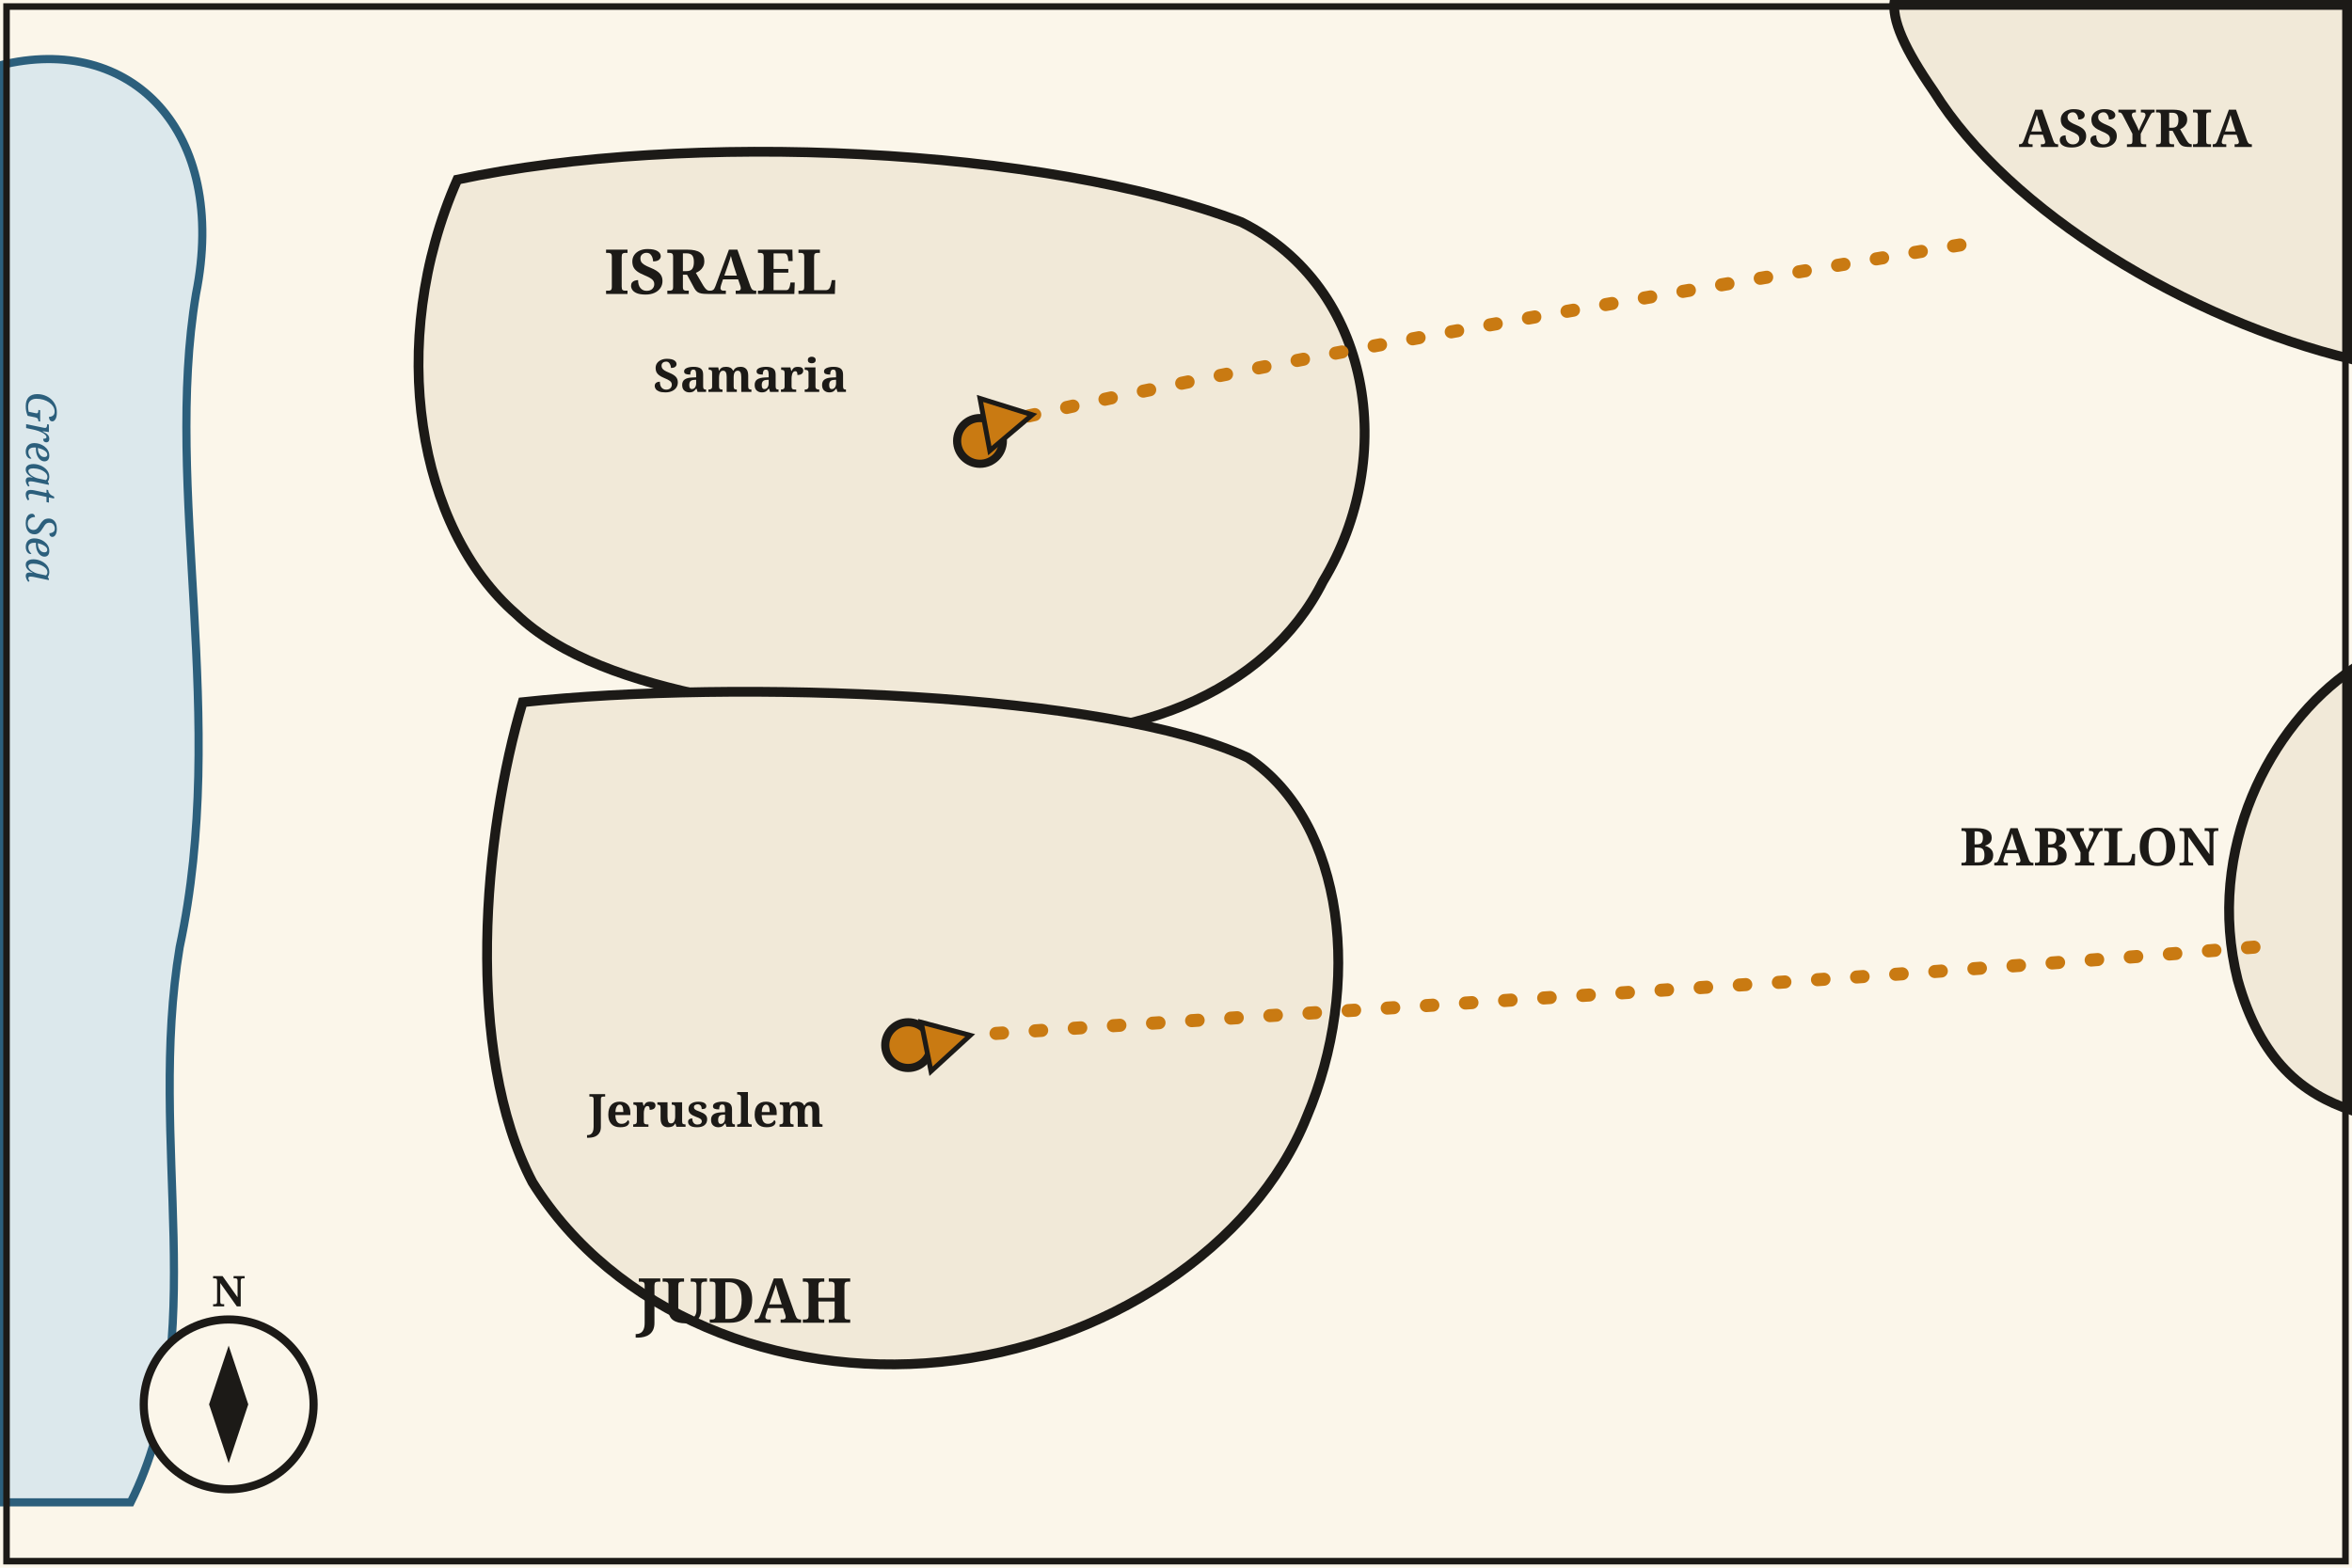
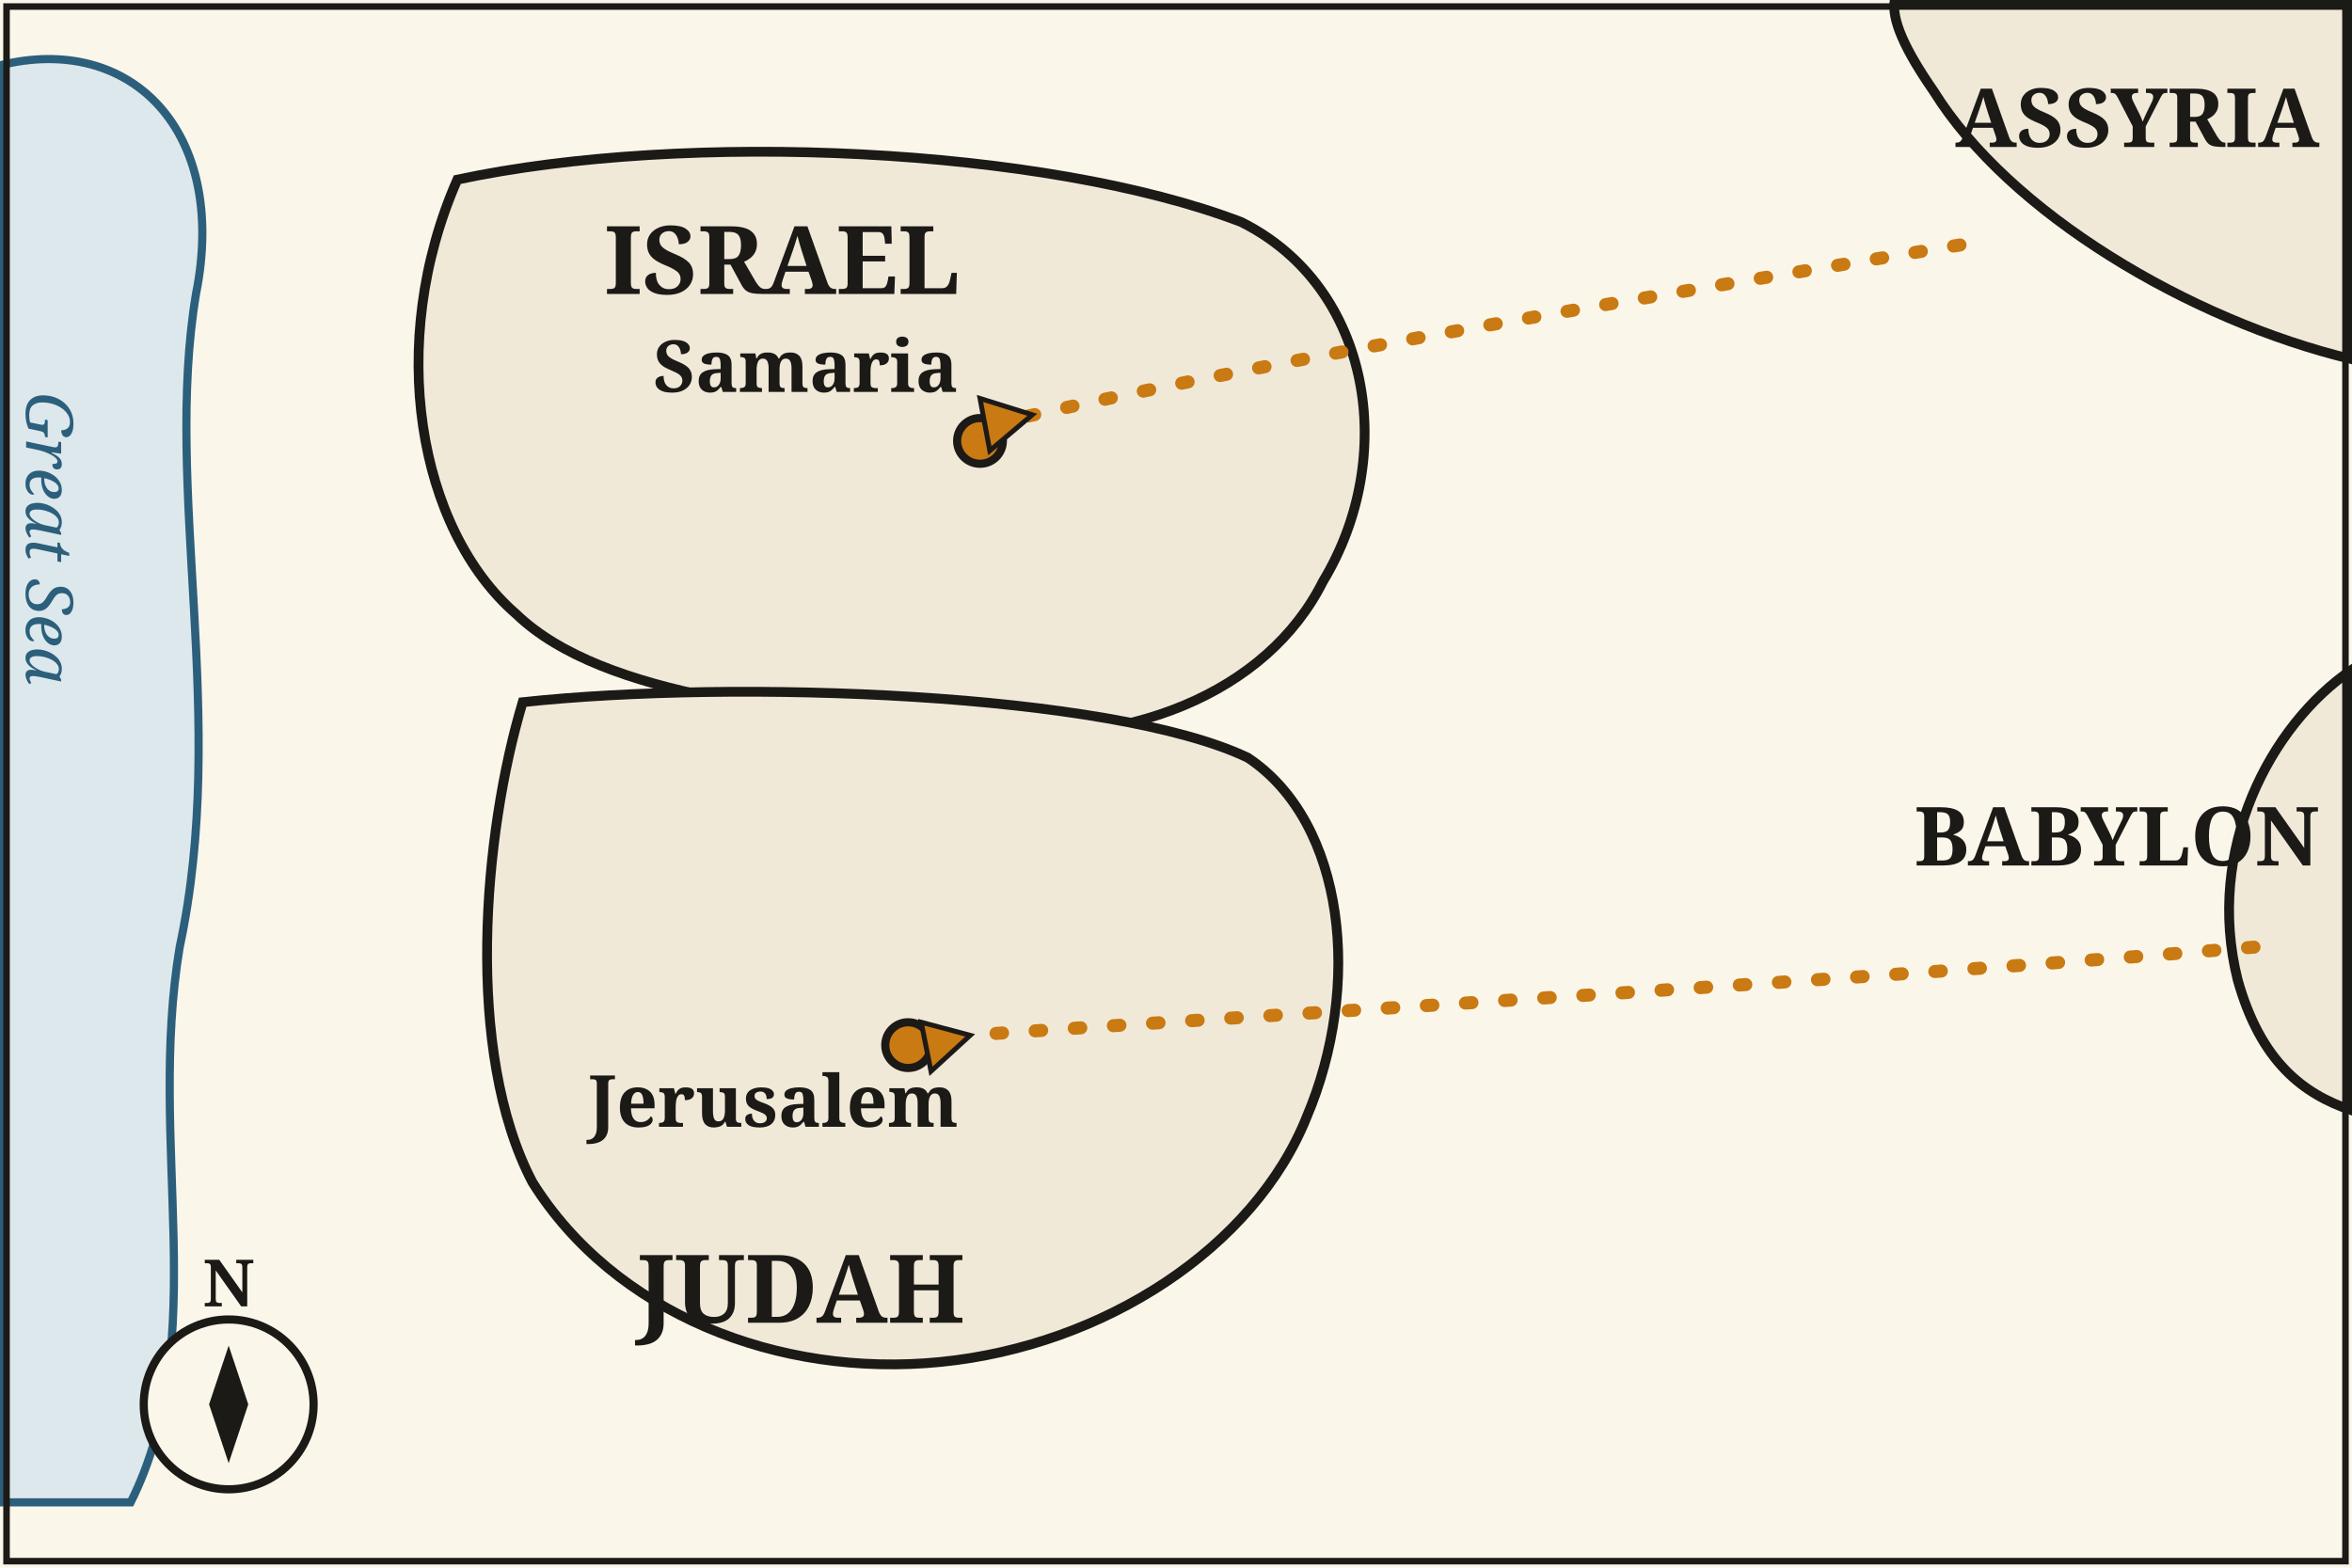
<svg xmlns="http://www.w3.org/2000/svg" viewBox="0 0 720 480" width="100%" height="480">
  <rect width="720" height="480" fill="#fbf6ea" />
  <path d="M0,20 C40,10 70,40 60,90 C50,150 70,220 55,290 C45,350 65,410 40,460 L0,460 Z" fill="#dce8ec" stroke="#2c5f7c" stroke-width="2.5" />
-   <text x="8" y="120" font-family="Georgia, serif" font-style="italic" font-size="13" fill="#2c5f7c" transform="rotate(90 8 120)">Great Sea</text>
+   <text x="8" y="120" font-family="Georgia, serif" font-style="italic" font-size="20" fill="#2c5f7c" transform="rotate(90 8 120)">Great Sea</text>
  <path d="M140,55 C210,40 320,45 380,68 C420,88 428,140 405,178 C388,212 345,230 295,224 C245,218 185,214 158,188 C128,162 118,105 140,55 Z" fill="#f1e9d8" stroke="#1c1a17" stroke-width="3" />
-   <text x="185" y="90" font-family="Georgia, serif" font-weight="700" font-size="19" fill="#1c1a17">ISRAEL</text>
+   <text x="185" y="90" font-family="Georgia, serif" font-weight="700" font-size="29" fill="#1c1a17">ISRAEL</text>
  <path d="M160,215 C225,208 340,212 382,232 C412,252 417,302 400,342 C384,382 338,412 288,417 C238,422 188,402 163,362 C142,322 148,255 160,215 Z" fill="#f1e9d8" stroke="#1c1a17" stroke-width="3" />
-   <text x="195" y="405" font-family="Georgia, serif" font-weight="700" font-size="19" fill="#1c1a17">JUDAH</text>
+   <text x="195" y="405" font-family="Georgia, serif" font-weight="700" font-size="29" fill="#1c1a17">JUDAH</text>
  <path d="M580,0 L720,0 L720,110 C670,98 615,65 592,28 C583,15 579,6 580,0 Z" fill="#f1e9d8" stroke="#1c1a17" stroke-width="3" />
-   <text x="618" y="45" font-family="Georgia, serif" font-weight="700" font-size="16" fill="#1c1a17">ASSYRIA</text>
+   <text x="710" y="45" font-family="Georgia, serif" font-weight="700" font-size="25" fill="#1c1a17" text-anchor="end">ASSYRIA</text>
  <path d="M720,205 C695,222 675,260 685,300 C692,325 705,335 720,340 Z" fill="#f1e9d8" stroke="#1c1a17" stroke-width="3" />
-   <text x="600" y="265" font-family="Georgia, serif" font-weight="700" font-size="16" fill="#1c1a17">BABYLON</text>
+   <text x="710" y="265" font-family="Georgia, serif" font-weight="700" font-size="25" fill="#1c1a17" text-anchor="end">BABYLON</text>
  <circle cx="300" cy="135" r="7" fill="#c97a12" stroke="#1c1a17" stroke-width="2.5" />
-   <text x="200" y="120" font-family="Georgia, serif" font-weight="700" font-size="14" fill="#1c1a17">Samaria</text>
+   <text x="200" y="120" font-family="Georgia, serif" font-weight="700" font-size="22" fill="#1c1a17">Samaria</text>
  <circle cx="278" cy="320" r="7" fill="#c97a12" stroke="#1c1a17" stroke-width="2.5" />
-   <text x="180" y="345" font-family="Georgia, serif" font-weight="700" font-size="14" fill="#1c1a17">Jerusalem</text>
+   <text x="180" y="345" font-family="Georgia, serif" font-weight="700" font-size="22" fill="#1c1a17">Jerusalem</text>
  <path d="M600,75 C510,90 400,108 312,128" fill="none" stroke="#c97a12" stroke-width="4" stroke-dasharray="2,10" stroke-linecap="round" />
  <path d="M300,122 L316,127 L303,138 Z" fill="#c97a12" stroke="#1c1a17" stroke-width="1.5" />
  <path d="M690,290 C570,300 400,310 296,317" fill="none" stroke="#c97a12" stroke-width="4" stroke-dasharray="2,10" stroke-linecap="round" />
  <path d="M282,313 L297,317 L285,328 Z" fill="#c97a12" stroke="#1c1a17" stroke-width="1.5" />
  <g transform="translate(70,430)">
    <circle r="26" fill="#fbf6ea" stroke="#1c1a17" stroke-width="2.5" />
    <path d="M0,-18 L6,0 L0,18 L-6,0 Z" fill="#1c1a17" />
-     <text y="-30" font-family="Georgia, serif" font-weight="700" font-size="13" fill="#1c1a17" text-anchor="middle">N</text>
+     <text y="-30" font-family="Georgia, serif" font-weight="700" font-size="20" fill="#1c1a17" text-anchor="middle">N</text>
  </g>
  <rect x="2" y="2" width="716" height="476" fill="none" stroke="#1c1a17" stroke-width="2" />
</svg>
